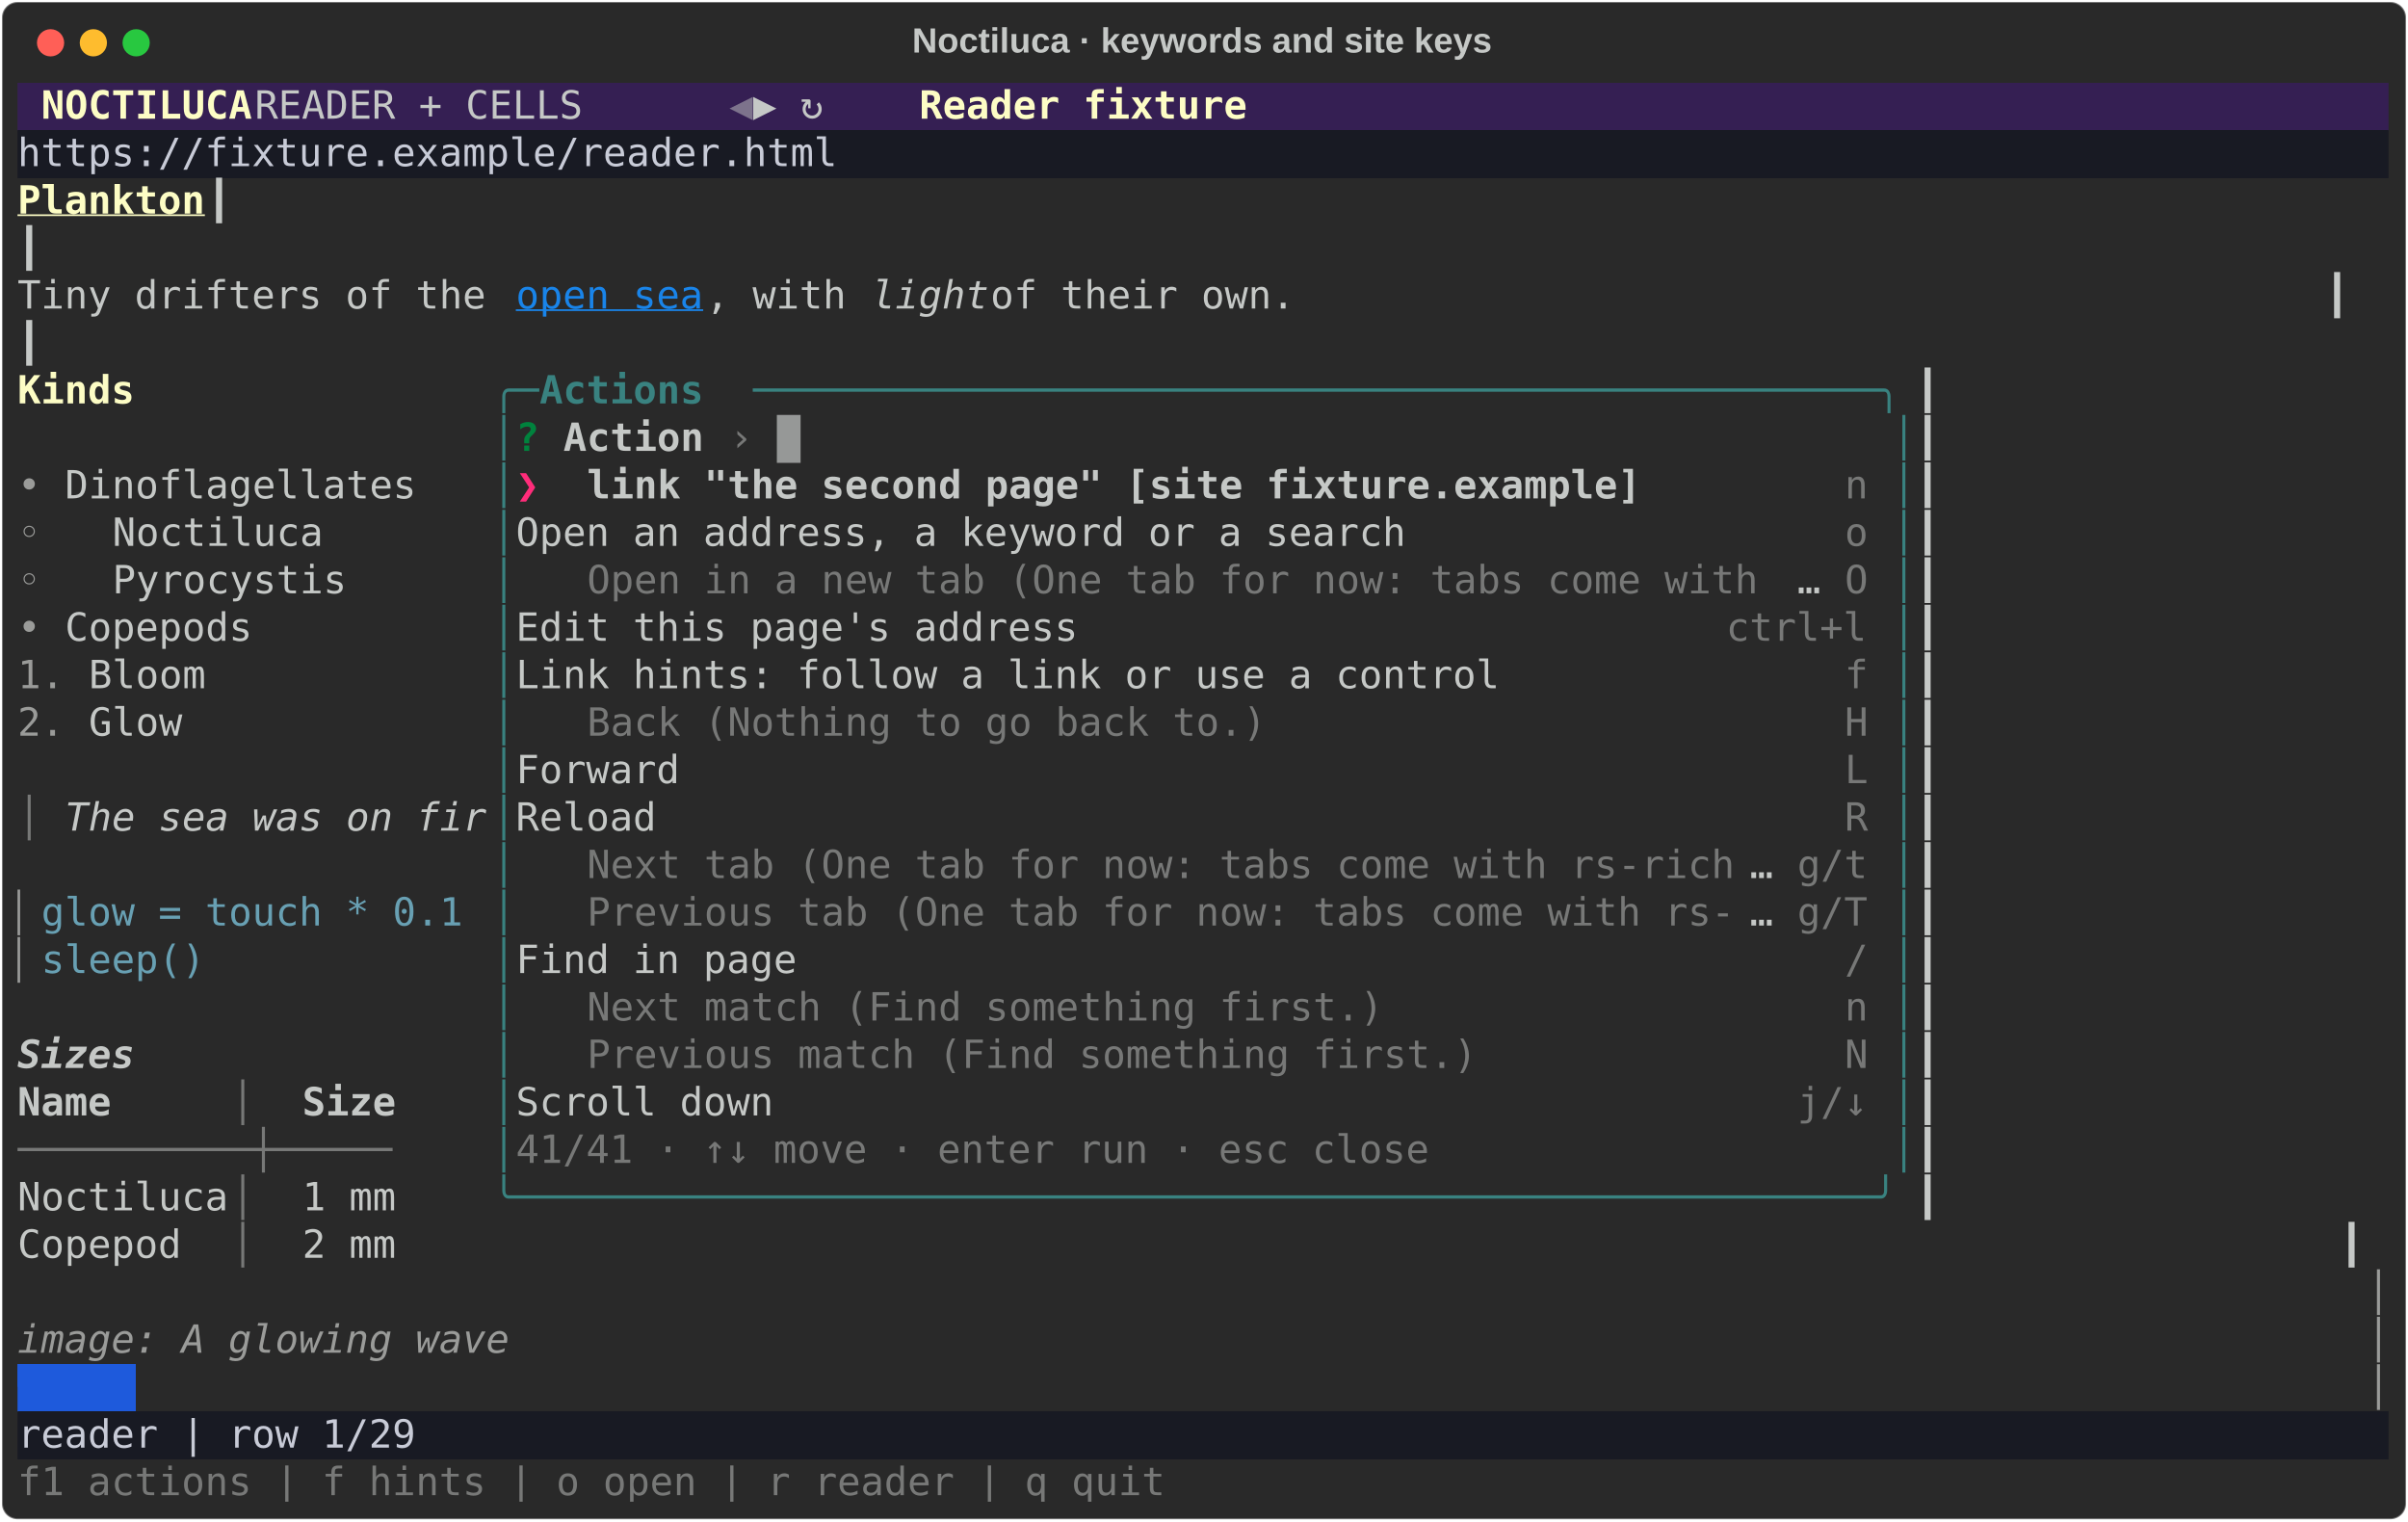
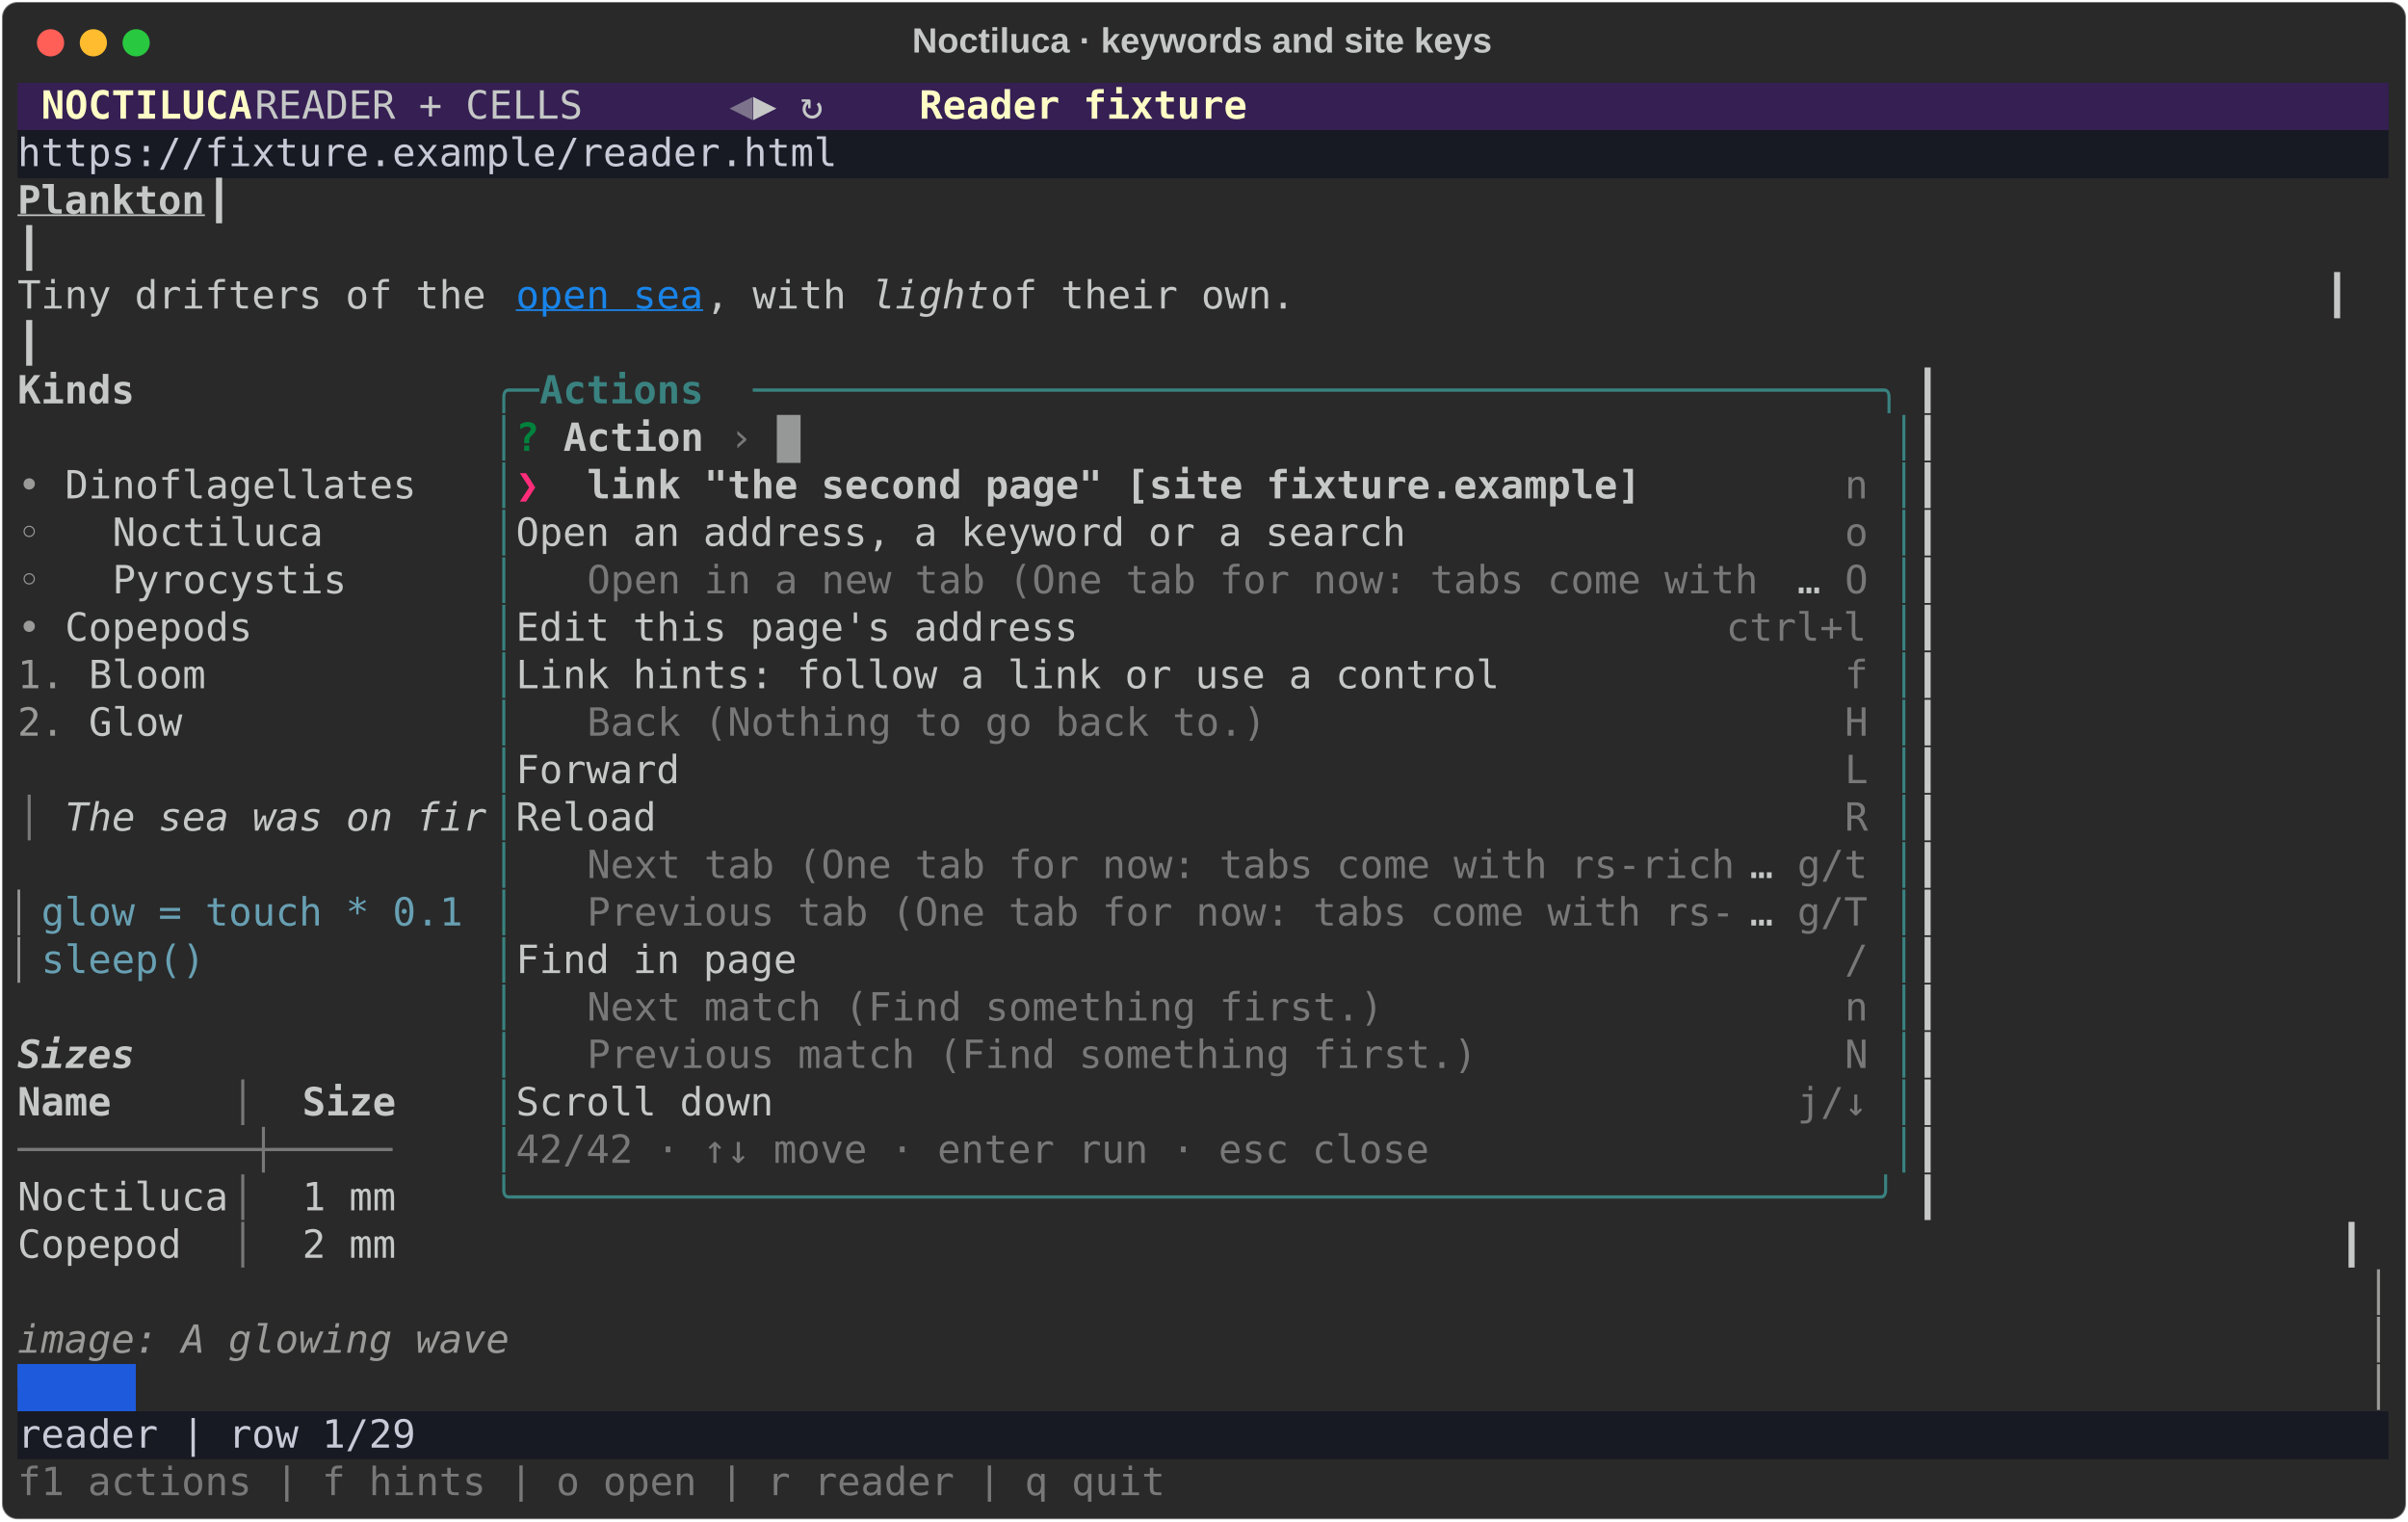
<svg xmlns="http://www.w3.org/2000/svg" class="rich-terminal" viewBox="0 0 1238 782.0">
  <style>

    @font-face {
        font-family: "Fira Code";
        src: local("FiraCode-Regular"),
                url("https://cdnjs.cloudflare.com/ajax/libs/firacode/6.2.0/woff2/FiraCode-Regular.woff2") format("woff2"),
                url("https://cdnjs.cloudflare.com/ajax/libs/firacode/6.2.0/woff/FiraCode-Regular.woff") format("woff");
        font-style: normal;
        font-weight: 400;
    }
    @font-face {
        font-family: "Fira Code";
        src: local("FiraCode-Bold"),
                url("https://cdnjs.cloudflare.com/ajax/libs/firacode/6.2.0/woff2/FiraCode-Bold.woff2") format("woff2"),
                url("https://cdnjs.cloudflare.com/ajax/libs/firacode/6.2.0/woff/FiraCode-Bold.woff") format("woff");
        font-style: bold;
        font-weight: 700;
    }

    .rich-record-matrix {
        font-family: Fira Code, monospace;
        font-size: 20px;
        line-height: 24.4px;
        font-variant-east-asian: full-width;
    }

    .rich-record-title {
        font-size: 18px;
        font-weight: bold;
        font-family: arial;
    }

    .rich-record-r1 { fill: #c5c8c6 }
.rich-record-r2 { fill: #fdfdc5;font-weight: bold }
.rich-record-r3 { fill: #7d738c }
.rich-record-r4 { fill: #c8cbd7 }
- .rich-record-r5 { fill: #fdfdc5;font-weight: bold;text-decoration: underline; }
+ .rich-record-r5 { fill: #c5c8c6;font-weight: bold;text-decoration: underline; }
.rich-record-r6 { fill: #1984e9;text-decoration: underline; }
.rich-record-r7 { fill: #c5c8c6;font-style: italic; }
- .rich-record-r8 { fill: #398280 }
- .rich-record-r9 { fill: #398280;font-weight: bold }
- .rich-record-r10 { fill: #00823d;font-weight: bold }
- .rich-record-r11 { fill: #c5c8c6;font-weight: bold }
+ .rich-record-r8 { fill: #c5c8c6;font-weight: bold }
+ .rich-record-r9 { fill: #398280 }
+ .rich-record-r10 { fill: #398280;font-weight: bold }
+ .rich-record-r11 { fill: #00823d;font-weight: bold }
.rich-record-r12 { fill: #777877 }
.rich-record-r13 { fill: #9a9b99 }
.rich-record-r14 { fill: #ff2c7a;font-weight: bold }
.rich-record-r15 { fill: #68a0b3 }
.rich-record-r16 { fill: #c5c8c6;font-weight: bold;font-style: italic; }
.rich-record-r17 { fill: #9a9b99;font-style: italic; }
.rich-record-r18 { fill: #1e5adc }
    </style>
  <defs>
    <clipPath id="rich-record-clip-terminal">
      <rect x="0" y="0" width="1219.0" height="731.0" />
    </clipPath>
    <clipPath id="rich-record-line-0">
      <rect x="0" y="1.5" width="1220" height="24.65" />
    </clipPath>
    <clipPath id="rich-record-line-1">
      <rect x="0" y="25.9" width="1220" height="24.65" />
    </clipPath>
    <clipPath id="rich-record-line-2">
      <rect x="0" y="50.3" width="1220" height="24.65" />
    </clipPath>
    <clipPath id="rich-record-line-3">
      <rect x="0" y="74.7" width="1220" height="24.65" />
    </clipPath>
    <clipPath id="rich-record-line-4">
      <rect x="0" y="99.1" width="1220" height="24.65" />
    </clipPath>
    <clipPath id="rich-record-line-5">
      <rect x="0" y="123.5" width="1220" height="24.65" />
    </clipPath>
    <clipPath id="rich-record-line-6">
      <rect x="0" y="147.9" width="1220" height="24.65" />
    </clipPath>
    <clipPath id="rich-record-line-7">
      <rect x="0" y="172.3" width="1220" height="24.65" />
    </clipPath>
    <clipPath id="rich-record-line-8">
      <rect x="0" y="196.7" width="1220" height="24.65" />
    </clipPath>
    <clipPath id="rich-record-line-9">
      <rect x="0" y="221.1" width="1220" height="24.65" />
    </clipPath>
    <clipPath id="rich-record-line-10">
      <rect x="0" y="245.5" width="1220" height="24.65" />
    </clipPath>
    <clipPath id="rich-record-line-11">
      <rect x="0" y="269.9" width="1220" height="24.65" />
    </clipPath>
    <clipPath id="rich-record-line-12">
      <rect x="0" y="294.3" width="1220" height="24.65" />
    </clipPath>
    <clipPath id="rich-record-line-13">
      <rect x="0" y="318.7" width="1220" height="24.65" />
    </clipPath>
    <clipPath id="rich-record-line-14">
      <rect x="0" y="343.1" width="1220" height="24.65" />
    </clipPath>
    <clipPath id="rich-record-line-15">
      <rect x="0" y="367.5" width="1220" height="24.65" />
    </clipPath>
    <clipPath id="rich-record-line-16">
      <rect x="0" y="391.9" width="1220" height="24.65" />
    </clipPath>
    <clipPath id="rich-record-line-17">
      <rect x="0" y="416.3" width="1220" height="24.65" />
    </clipPath>
    <clipPath id="rich-record-line-18">
      <rect x="0" y="440.7" width="1220" height="24.65" />
    </clipPath>
    <clipPath id="rich-record-line-19">
      <rect x="0" y="465.1" width="1220" height="24.65" />
    </clipPath>
    <clipPath id="rich-record-line-20">
      <rect x="0" y="489.5" width="1220" height="24.65" />
    </clipPath>
    <clipPath id="rich-record-line-21">
      <rect x="0" y="513.9" width="1220" height="24.65" />
    </clipPath>
    <clipPath id="rich-record-line-22">
      <rect x="0" y="538.3" width="1220" height="24.65" />
    </clipPath>
    <clipPath id="rich-record-line-23">
      <rect x="0" y="562.7" width="1220" height="24.65" />
    </clipPath>
    <clipPath id="rich-record-line-24">
      <rect x="0" y="587.1" width="1220" height="24.65" />
    </clipPath>
    <clipPath id="rich-record-line-25">
      <rect x="0" y="611.5" width="1220" height="24.65" />
    </clipPath>
    <clipPath id="rich-record-line-26">
      <rect x="0" y="635.9" width="1220" height="24.65" />
    </clipPath>
    <clipPath id="rich-record-line-27">
      <rect x="0" y="660.3" width="1220" height="24.65" />
    </clipPath>
    <clipPath id="rich-record-line-28">
      <rect x="0" y="684.7" width="1220" height="24.65" />
    </clipPath>
  </defs>
  <rect fill="#292929" stroke="rgba(255,255,255,0.35)" stroke-width="1" x="1" y="1" width="1236" height="780" rx="8" />
  <text class="rich-record-title" fill="#c5c8c6" text-anchor="middle" x="618" y="27">Noctiluca · keywords and site keys</text>
  <g transform="translate(26,22)">
    <circle cx="0" cy="0" r="7" fill="#ff5f57" />
    <circle cx="22" cy="0" r="7" fill="#febc2e" />
    <circle cx="44" cy="0" r="7" fill="#28c840" />
  </g>
  <g transform="translate(9, 41)" clip-path="url(#rich-record-clip-terminal)">
    <rect fill="#351f53" x="0" y="1.5" width="12.2" height="24.65" shape-rendering="crispEdges" />
    <rect fill="#351f53" x="12.2" y="1.5" width="109.8" height="24.65" shape-rendering="crispEdges" />
    <rect fill="#351f53" x="122" y="1.5" width="244" height="24.65" shape-rendering="crispEdges" />
    <rect fill="#351f53" x="366" y="1.5" width="12.2" height="24.65" shape-rendering="crispEdges" />
    <rect fill="#351f53" x="378.2" y="1.5" width="85.4" height="24.65" shape-rendering="crispEdges" />
    <rect fill="#351f53" x="463.6" y="1.5" width="170.8" height="24.65" shape-rendering="crispEdges" />
    <rect fill="#351f53" x="634.4" y="1.5" width="585.6" height="24.65" shape-rendering="crispEdges" />
    <rect fill="#181a23" x="0" y="25.9" width="1220" height="24.65" shape-rendering="crispEdges" />
    <rect fill="#1e5adc" x="0" y="660.3" width="61" height="24.65" shape-rendering="crispEdges" />
    <rect fill="#181a23" x="0" y="684.7" width="1220" height="24.65" shape-rendering="crispEdges" />
    <g class="rich-record-matrix">
      <text class="rich-record-r2" x="12.2" y="20" textLength="109.8" clip-path="url(#rich-record-line-0)">NOCTILUCA</text>
      <text class="rich-record-r1" x="122" y="20" textLength="244" clip-path="url(#rich-record-line-0)">   READER + CELLS   </text>
      <text class="rich-record-r3" x="366" y="20" textLength="12.2" clip-path="url(#rich-record-line-0)">◀</text>
      <text class="rich-record-r1" x="378.2" y="20" textLength="85.4" clip-path="url(#rich-record-line-0)"> ▶ ↻   </text>
      <text class="rich-record-r2" x="463.6" y="20" textLength="170.8" clip-path="url(#rich-record-line-0)">Reader fixture</text>
      <text class="rich-record-r1" x="1220" y="20" textLength="12.2" clip-path="url(#rich-record-line-0)">
</text>
      <text class="rich-record-r4" x="0" y="44.4" textLength="1220" clip-path="url(#rich-record-line-1)"> https://fixture.example/reader.html                                                                </text>
      <text class="rich-record-r1" x="1220" y="44.4" textLength="12.2" clip-path="url(#rich-record-line-1)">
</text>
      <text class="rich-record-r5" x="0" y="68.8" textLength="97.6" clip-path="url(#rich-record-line-2)">Plankton</text>
      <text class="rich-record-r1" x="97.6" y="68.8" textLength="1122.4" clip-path="url(#rich-record-line-2)">                                                                                           ┃</text>
      <text class="rich-record-r1" x="1220" y="68.8" textLength="12.2" clip-path="url(#rich-record-line-2)">
</text>
      <text class="rich-record-r1" x="0" y="93.2" textLength="1220" clip-path="url(#rich-record-line-3)">                                                                                                   ┃</text>
      <text class="rich-record-r1" x="1220" y="93.2" textLength="12.2" clip-path="url(#rich-record-line-3)">
</text>
      <text class="rich-record-r1" x="0" y="117.6" textLength="256.2" clip-path="url(#rich-record-line-4)">Tiny drifters of the </text>
      <text class="rich-record-r6" x="256.2" y="117.6" textLength="97.6" clip-path="url(#rich-record-line-4)">open sea</text>
      <text class="rich-record-r1" x="353.8" y="117.6" textLength="85.4" clip-path="url(#rich-record-line-4)">, with </text>
      <text class="rich-record-r7" x="439.2" y="117.6" textLength="61" clip-path="url(#rich-record-line-4)">light</text>
      <text class="rich-record-r1" x="500.2" y="117.6" textLength="719.8" clip-path="url(#rich-record-line-4)"> of their own.                                            ┃</text>
      <text class="rich-record-r1" x="1220" y="117.6" textLength="12.2" clip-path="url(#rich-record-line-4)">
</text>
      <text class="rich-record-r1" x="0" y="142" textLength="1220" clip-path="url(#rich-record-line-5)">                                                                                                   ┃</text>
      <text class="rich-record-r1" x="1220" y="142" textLength="12.2" clip-path="url(#rich-record-line-5)">
</text>
-       <text class="rich-record-r2" x="0" y="166.4" textLength="61" clip-path="url(#rich-record-line-6)">Kinds</text>
-       <text class="rich-record-r8" x="244" y="166.4" textLength="24.4" clip-path="url(#rich-record-line-6)">╭─</text>
-       <text class="rich-record-r9" x="268.4" y="166.4" textLength="109.8" clip-path="url(#rich-record-line-6)"> Actions </text>
-       <text class="rich-record-r8" x="378.2" y="166.4" textLength="597.8" clip-path="url(#rich-record-line-6)">────────────────────────────────────────────────╮</text>
+       <text class="rich-record-r8" x="0" y="166.4" textLength="61" clip-path="url(#rich-record-line-6)">Kinds</text>
+       <text class="rich-record-r9" x="244" y="166.4" textLength="24.4" clip-path="url(#rich-record-line-6)">╭─</text>
+       <text class="rich-record-r10" x="268.4" y="166.4" textLength="109.8" clip-path="url(#rich-record-line-6)"> Actions </text>
+       <text class="rich-record-r9" x="378.2" y="166.4" textLength="597.8" clip-path="url(#rich-record-line-6)">────────────────────────────────────────────────╮</text>
      <text class="rich-record-r1" x="976" y="166.4" textLength="244" clip-path="url(#rich-record-line-6)">                   ┃</text>
      <text class="rich-record-r1" x="1220" y="166.4" textLength="12.2" clip-path="url(#rich-record-line-6)">
</text>
-       <text class="rich-record-r8" x="244" y="190.8" textLength="12.2" clip-path="url(#rich-record-line-7)">│</text>
-       <text class="rich-record-r10" x="256.2" y="190.8" textLength="12.2" clip-path="url(#rich-record-line-7)">?</text>
-       <text class="rich-record-r11" x="280.6" y="190.8" textLength="73.2" clip-path="url(#rich-record-line-7)">Action</text>
+       <text class="rich-record-r9" x="244" y="190.8" textLength="12.2" clip-path="url(#rich-record-line-7)">│</text>
+       <text class="rich-record-r11" x="256.2" y="190.8" textLength="12.2" clip-path="url(#rich-record-line-7)">?</text>
+       <text class="rich-record-r8" x="280.6" y="190.8" textLength="73.2" clip-path="url(#rich-record-line-7)">Action</text>
      <text class="rich-record-r12" x="366" y="190.8" textLength="12.2" clip-path="url(#rich-record-line-7)">›</text>
-       <text class="rich-record-r8" x="963.8" y="190.8" textLength="12.2" clip-path="url(#rich-record-line-7)">│</text>
+       <text class="rich-record-r9" x="963.8" y="190.8" textLength="12.2" clip-path="url(#rich-record-line-7)">│</text>
      <text class="rich-record-r1" x="976" y="190.8" textLength="244" clip-path="url(#rich-record-line-7)">                   ┃</text>
      <text class="rich-record-r1" x="1220" y="190.8" textLength="12.2" clip-path="url(#rich-record-line-7)">
</text>
      <text class="rich-record-r13" x="0" y="215.2" textLength="24.4" clip-path="url(#rich-record-line-8)">• </text>
      <text class="rich-record-r1" x="24.4" y="215.2" textLength="219.6" clip-path="url(#rich-record-line-8)">Dinoflagellates   </text>
-       <text class="rich-record-r8" x="244" y="215.2" textLength="12.2" clip-path="url(#rich-record-line-8)">│</text>
+       <text class="rich-record-r9" x="244" y="215.2" textLength="12.2" clip-path="url(#rich-record-line-8)">│</text>
      <text class="rich-record-r14" x="256.2" y="215.2" textLength="24.4" clip-path="url(#rich-record-line-8)">❯ </text>
-       <text class="rich-record-r11" x="292.8" y="215.2" textLength="549" clip-path="url(#rich-record-line-8)">link "the second page" [site fixture.example]</text>
+       <text class="rich-record-r8" x="292.8" y="215.2" textLength="549" clip-path="url(#rich-record-line-8)">link "the second page" [site fixture.example]</text>
      <text class="rich-record-r12" x="939.4" y="215.2" textLength="24.4" clip-path="url(#rich-record-line-8)">n </text>
-       <text class="rich-record-r8" x="963.8" y="215.2" textLength="12.2" clip-path="url(#rich-record-line-8)">│</text>
+       <text class="rich-record-r9" x="963.8" y="215.2" textLength="12.2" clip-path="url(#rich-record-line-8)">│</text>
      <text class="rich-record-r1" x="976" y="215.2" textLength="244" clip-path="url(#rich-record-line-8)">                   ┃</text>
      <text class="rich-record-r1" x="1220" y="215.2" textLength="12.2" clip-path="url(#rich-record-line-8)">
</text>
      <text class="rich-record-r13" x="0" y="239.6" textLength="48.8" clip-path="url(#rich-record-line-9)">  ◦ </text>
      <text class="rich-record-r1" x="48.8" y="239.6" textLength="195.2" clip-path="url(#rich-record-line-9)">Noctiluca       </text>
-       <text class="rich-record-r8" x="244" y="239.6" textLength="12.2" clip-path="url(#rich-record-line-9)">│</text>
+       <text class="rich-record-r9" x="244" y="239.6" textLength="12.2" clip-path="url(#rich-record-line-9)">│</text>
      <text class="rich-record-r1" x="256.2" y="239.6" textLength="683.2" clip-path="url(#rich-record-line-9)">   Open an address, a keyword or a search               </text>
      <text class="rich-record-r12" x="939.4" y="239.6" textLength="24.4" clip-path="url(#rich-record-line-9)">o </text>
-       <text class="rich-record-r8" x="963.8" y="239.6" textLength="12.2" clip-path="url(#rich-record-line-9)">│</text>
+       <text class="rich-record-r9" x="963.8" y="239.6" textLength="12.2" clip-path="url(#rich-record-line-9)">│</text>
      <text class="rich-record-r1" x="976" y="239.6" textLength="244" clip-path="url(#rich-record-line-9)">                   ┃</text>
      <text class="rich-record-r1" x="1220" y="239.6" textLength="12.2" clip-path="url(#rich-record-line-9)">
</text>
      <text class="rich-record-r13" x="0" y="264" textLength="48.8" clip-path="url(#rich-record-line-10)">  ◦ </text>
      <text class="rich-record-r1" x="48.8" y="264" textLength="195.2" clip-path="url(#rich-record-line-10)">Pyrocystis      </text>
-       <text class="rich-record-r8" x="244" y="264" textLength="12.2" clip-path="url(#rich-record-line-10)">│</text>
+       <text class="rich-record-r9" x="244" y="264" textLength="12.2" clip-path="url(#rich-record-line-10)">│</text>
      <text class="rich-record-r12" x="292.8" y="264" textLength="622.2" clip-path="url(#rich-record-line-10)">Open in a new tab (One tab for now: tabs come with </text>
      <text class="rich-record-r1" x="915" y="264" textLength="24.4" clip-path="url(#rich-record-line-10)">… </text>
      <text class="rich-record-r12" x="939.4" y="264" textLength="24.4" clip-path="url(#rich-record-line-10)">O </text>
-       <text class="rich-record-r8" x="963.8" y="264" textLength="12.2" clip-path="url(#rich-record-line-10)">│</text>
+       <text class="rich-record-r9" x="963.8" y="264" textLength="12.2" clip-path="url(#rich-record-line-10)">│</text>
      <text class="rich-record-r1" x="976" y="264" textLength="244" clip-path="url(#rich-record-line-10)">                   ┃</text>
      <text class="rich-record-r1" x="1220" y="264" textLength="12.2" clip-path="url(#rich-record-line-10)">
</text>
      <text class="rich-record-r13" x="0" y="288.4" textLength="24.4" clip-path="url(#rich-record-line-11)">• </text>
      <text class="rich-record-r1" x="24.4" y="288.4" textLength="219.6" clip-path="url(#rich-record-line-11)">Copepods          </text>
-       <text class="rich-record-r8" x="244" y="288.4" textLength="12.2" clip-path="url(#rich-record-line-11)">│</text>
+       <text class="rich-record-r9" x="244" y="288.4" textLength="12.2" clip-path="url(#rich-record-line-11)">│</text>
      <text class="rich-record-r1" x="256.2" y="288.4" textLength="622.2" clip-path="url(#rich-record-line-11)">   Edit this page's address                        </text>
      <text class="rich-record-r12" x="878.4" y="288.4" textLength="85.4" clip-path="url(#rich-record-line-11)">ctrl+l </text>
-       <text class="rich-record-r8" x="963.8" y="288.4" textLength="12.2" clip-path="url(#rich-record-line-11)">│</text>
+       <text class="rich-record-r9" x="963.8" y="288.4" textLength="12.2" clip-path="url(#rich-record-line-11)">│</text>
      <text class="rich-record-r1" x="976" y="288.4" textLength="244" clip-path="url(#rich-record-line-11)">                   ┃</text>
      <text class="rich-record-r1" x="1220" y="288.4" textLength="12.2" clip-path="url(#rich-record-line-11)">
</text>
      <text class="rich-record-r13" x="0" y="312.8" textLength="36.6" clip-path="url(#rich-record-line-12)">1. </text>
      <text class="rich-record-r1" x="36.6" y="312.8" textLength="207.4" clip-path="url(#rich-record-line-12)">Bloom            </text>
-       <text class="rich-record-r8" x="244" y="312.8" textLength="12.2" clip-path="url(#rich-record-line-12)">│</text>
+       <text class="rich-record-r9" x="244" y="312.8" textLength="12.2" clip-path="url(#rich-record-line-12)">│</text>
      <text class="rich-record-r1" x="256.2" y="312.8" textLength="683.2" clip-path="url(#rich-record-line-12)">   Link hints: follow a link or use a control           </text>
      <text class="rich-record-r12" x="939.4" y="312.8" textLength="24.4" clip-path="url(#rich-record-line-12)">f </text>
-       <text class="rich-record-r8" x="963.8" y="312.8" textLength="12.2" clip-path="url(#rich-record-line-12)">│</text>
+       <text class="rich-record-r9" x="963.8" y="312.8" textLength="12.2" clip-path="url(#rich-record-line-12)">│</text>
      <text class="rich-record-r1" x="976" y="312.8" textLength="244" clip-path="url(#rich-record-line-12)">                   ┃</text>
      <text class="rich-record-r1" x="1220" y="312.8" textLength="12.2" clip-path="url(#rich-record-line-12)">
</text>
      <text class="rich-record-r13" x="0" y="337.2" textLength="36.6" clip-path="url(#rich-record-line-13)">2. </text>
      <text class="rich-record-r1" x="36.6" y="337.2" textLength="207.4" clip-path="url(#rich-record-line-13)">Glow             </text>
-       <text class="rich-record-r8" x="244" y="337.2" textLength="12.2" clip-path="url(#rich-record-line-13)">│</text>
+       <text class="rich-record-r9" x="244" y="337.2" textLength="12.2" clip-path="url(#rich-record-line-13)">│</text>
      <text class="rich-record-r12" x="292.8" y="337.2" textLength="353.8" clip-path="url(#rich-record-line-13)">Back (Nothing to go back to.)</text>
      <text class="rich-record-r12" x="939.4" y="337.2" textLength="24.4" clip-path="url(#rich-record-line-13)">H </text>
-       <text class="rich-record-r8" x="963.8" y="337.2" textLength="12.2" clip-path="url(#rich-record-line-13)">│</text>
+       <text class="rich-record-r9" x="963.8" y="337.2" textLength="12.2" clip-path="url(#rich-record-line-13)">│</text>
      <text class="rich-record-r1" x="976" y="337.2" textLength="244" clip-path="url(#rich-record-line-13)">                   ┃</text>
      <text class="rich-record-r1" x="1220" y="337.2" textLength="12.2" clip-path="url(#rich-record-line-13)">
</text>
-       <text class="rich-record-r8" x="244" y="361.6" textLength="12.2" clip-path="url(#rich-record-line-14)">│</text>
+       <text class="rich-record-r9" x="244" y="361.6" textLength="12.2" clip-path="url(#rich-record-line-14)">│</text>
      <text class="rich-record-r1" x="256.2" y="361.6" textLength="683.2" clip-path="url(#rich-record-line-14)">   Forward                                              </text>
      <text class="rich-record-r12" x="939.4" y="361.6" textLength="24.4" clip-path="url(#rich-record-line-14)">L </text>
-       <text class="rich-record-r8" x="963.8" y="361.6" textLength="12.2" clip-path="url(#rich-record-line-14)">│</text>
+       <text class="rich-record-r9" x="963.8" y="361.6" textLength="12.2" clip-path="url(#rich-record-line-14)">│</text>
      <text class="rich-record-r1" x="976" y="361.6" textLength="244" clip-path="url(#rich-record-line-14)">                   ┃</text>
      <text class="rich-record-r1" x="1220" y="361.6" textLength="12.2" clip-path="url(#rich-record-line-14)">
</text>
      <text class="rich-record-r12" x="0" y="386" textLength="24.4" clip-path="url(#rich-record-line-15)">│ </text>
      <text class="rich-record-r7" x="24.4" y="386" textLength="219.6" clip-path="url(#rich-record-line-15)">The sea was on fir</text>
-       <text class="rich-record-r8" x="244" y="386" textLength="12.2" clip-path="url(#rich-record-line-15)">│</text>
+       <text class="rich-record-r9" x="244" y="386" textLength="12.2" clip-path="url(#rich-record-line-15)">│</text>
      <text class="rich-record-r1" x="256.2" y="386" textLength="683.2" clip-path="url(#rich-record-line-15)">   Reload                                               </text>
      <text class="rich-record-r12" x="939.4" y="386" textLength="24.4" clip-path="url(#rich-record-line-15)">R </text>
-       <text class="rich-record-r8" x="963.8" y="386" textLength="12.2" clip-path="url(#rich-record-line-15)">│</text>
+       <text class="rich-record-r9" x="963.8" y="386" textLength="12.2" clip-path="url(#rich-record-line-15)">│</text>
      <text class="rich-record-r1" x="976" y="386" textLength="244" clip-path="url(#rich-record-line-15)">                   ┃</text>
      <text class="rich-record-r1" x="1220" y="386" textLength="12.2" clip-path="url(#rich-record-line-15)">
</text>
-       <text class="rich-record-r8" x="244" y="410.4" textLength="12.2" clip-path="url(#rich-record-line-16)">│</text>
+       <text class="rich-record-r9" x="244" y="410.4" textLength="12.2" clip-path="url(#rich-record-line-16)">│</text>
      <text class="rich-record-r12" x="292.8" y="410.4" textLength="597.8" clip-path="url(#rich-record-line-16)">Next tab (One tab for now: tabs come with rs-rich</text>
      <text class="rich-record-r1" x="890.6" y="410.4" textLength="24.4" clip-path="url(#rich-record-line-16)">… </text>
      <text class="rich-record-r12" x="915" y="410.4" textLength="48.8" clip-path="url(#rich-record-line-16)">g/t </text>
-       <text class="rich-record-r8" x="963.8" y="410.4" textLength="12.2" clip-path="url(#rich-record-line-16)">│</text>
+       <text class="rich-record-r9" x="963.8" y="410.4" textLength="12.2" clip-path="url(#rich-record-line-16)">│</text>
      <text class="rich-record-r1" x="976" y="410.4" textLength="244" clip-path="url(#rich-record-line-16)">                   ┃</text>
      <text class="rich-record-r1" x="1220" y="410.4" textLength="12.2" clip-path="url(#rich-record-line-16)">
</text>
      <text class="rich-record-r13" x="0" y="434.8" textLength="12.2" clip-path="url(#rich-record-line-17)">▏</text>
      <text class="rich-record-r15" x="12.2" y="434.8" textLength="219.6" clip-path="url(#rich-record-line-17)">glow = touch * 0.1</text>
-       <text class="rich-record-r8" x="244" y="434.8" textLength="12.2" clip-path="url(#rich-record-line-17)">│</text>
+       <text class="rich-record-r9" x="244" y="434.8" textLength="12.2" clip-path="url(#rich-record-line-17)">│</text>
      <text class="rich-record-r12" x="292.8" y="434.8" textLength="597.8" clip-path="url(#rich-record-line-17)">Previous tab (One tab for now: tabs come with rs-</text>
      <text class="rich-record-r1" x="890.6" y="434.8" textLength="24.4" clip-path="url(#rich-record-line-17)">… </text>
      <text class="rich-record-r12" x="915" y="434.8" textLength="48.8" clip-path="url(#rich-record-line-17)">g/T </text>
-       <text class="rich-record-r8" x="963.8" y="434.8" textLength="12.2" clip-path="url(#rich-record-line-17)">│</text>
+       <text class="rich-record-r9" x="963.8" y="434.8" textLength="12.2" clip-path="url(#rich-record-line-17)">│</text>
      <text class="rich-record-r1" x="976" y="434.8" textLength="244" clip-path="url(#rich-record-line-17)">                   ┃</text>
      <text class="rich-record-r1" x="1220" y="434.8" textLength="12.2" clip-path="url(#rich-record-line-17)">
</text>
      <text class="rich-record-r13" x="0" y="459.2" textLength="12.2" clip-path="url(#rich-record-line-18)">▏</text>
      <text class="rich-record-r15" x="12.2" y="459.2" textLength="85.4" clip-path="url(#rich-record-line-18)">sleep()</text>
-       <text class="rich-record-r8" x="244" y="459.2" textLength="12.2" clip-path="url(#rich-record-line-18)">│</text>
+       <text class="rich-record-r9" x="244" y="459.2" textLength="12.2" clip-path="url(#rich-record-line-18)">│</text>
      <text class="rich-record-r1" x="256.2" y="459.2" textLength="683.2" clip-path="url(#rich-record-line-18)">   Find in page                                         </text>
      <text class="rich-record-r12" x="939.4" y="459.2" textLength="24.4" clip-path="url(#rich-record-line-18)">/ </text>
-       <text class="rich-record-r8" x="963.8" y="459.2" textLength="12.2" clip-path="url(#rich-record-line-18)">│</text>
+       <text class="rich-record-r9" x="963.8" y="459.2" textLength="12.2" clip-path="url(#rich-record-line-18)">│</text>
      <text class="rich-record-r1" x="976" y="459.2" textLength="244" clip-path="url(#rich-record-line-18)">                   ┃</text>
      <text class="rich-record-r1" x="1220" y="459.2" textLength="12.2" clip-path="url(#rich-record-line-18)">
</text>
-       <text class="rich-record-r8" x="244" y="483.6" textLength="12.2" clip-path="url(#rich-record-line-19)">│</text>
+       <text class="rich-record-r9" x="244" y="483.6" textLength="12.2" clip-path="url(#rich-record-line-19)">│</text>
      <text class="rich-record-r12" x="292.8" y="483.6" textLength="414.8" clip-path="url(#rich-record-line-19)">Next match (Find something first.)</text>
      <text class="rich-record-r12" x="939.4" y="483.6" textLength="24.4" clip-path="url(#rich-record-line-19)">n </text>
-       <text class="rich-record-r8" x="963.8" y="483.6" textLength="12.2" clip-path="url(#rich-record-line-19)">│</text>
+       <text class="rich-record-r9" x="963.8" y="483.6" textLength="12.2" clip-path="url(#rich-record-line-19)">│</text>
      <text class="rich-record-r1" x="976" y="483.6" textLength="244" clip-path="url(#rich-record-line-19)">                   ┃</text>
      <text class="rich-record-r1" x="1220" y="483.6" textLength="12.2" clip-path="url(#rich-record-line-19)">
</text>
      <text class="rich-record-r16" x="0" y="508" textLength="61" clip-path="url(#rich-record-line-20)">Sizes</text>
-       <text class="rich-record-r8" x="244" y="508" textLength="12.2" clip-path="url(#rich-record-line-20)">│</text>
+       <text class="rich-record-r9" x="244" y="508" textLength="12.2" clip-path="url(#rich-record-line-20)">│</text>
      <text class="rich-record-r12" x="292.8" y="508" textLength="463.6" clip-path="url(#rich-record-line-20)">Previous match (Find something first.)</text>
      <text class="rich-record-r12" x="939.4" y="508" textLength="24.4" clip-path="url(#rich-record-line-20)">N </text>
-       <text class="rich-record-r8" x="963.8" y="508" textLength="12.2" clip-path="url(#rich-record-line-20)">│</text>
+       <text class="rich-record-r9" x="963.8" y="508" textLength="12.2" clip-path="url(#rich-record-line-20)">│</text>
      <text class="rich-record-r1" x="976" y="508" textLength="244" clip-path="url(#rich-record-line-20)">                   ┃</text>
      <text class="rich-record-r1" x="1220" y="508" textLength="12.2" clip-path="url(#rich-record-line-20)">
</text>
-       <text class="rich-record-r11" x="0" y="532.4" textLength="48.8" clip-path="url(#rich-record-line-21)">Name</text>
+       <text class="rich-record-r8" x="0" y="532.4" textLength="48.8" clip-path="url(#rich-record-line-21)">Name</text>
      <text class="rich-record-r12" x="109.8" y="532.4" textLength="36.6" clip-path="url(#rich-record-line-21)"> │ </text>
-       <text class="rich-record-r11" x="146.4" y="532.4" textLength="48.8" clip-path="url(#rich-record-line-21)">Size</text>
-       <text class="rich-record-r8" x="244" y="532.4" textLength="12.2" clip-path="url(#rich-record-line-21)">│</text>
+       <text class="rich-record-r8" x="146.4" y="532.4" textLength="48.8" clip-path="url(#rich-record-line-21)">Size</text>
+       <text class="rich-record-r9" x="244" y="532.4" textLength="12.2" clip-path="url(#rich-record-line-21)">│</text>
      <text class="rich-record-r1" x="256.2" y="532.4" textLength="658.8" clip-path="url(#rich-record-line-21)">   Scroll down                                        </text>
      <text class="rich-record-r12" x="915" y="532.4" textLength="48.8" clip-path="url(#rich-record-line-21)">j/↓ </text>
-       <text class="rich-record-r8" x="963.8" y="532.4" textLength="12.2" clip-path="url(#rich-record-line-21)">│</text>
+       <text class="rich-record-r9" x="963.8" y="532.4" textLength="12.2" clip-path="url(#rich-record-line-21)">│</text>
      <text class="rich-record-r1" x="976" y="532.4" textLength="244" clip-path="url(#rich-record-line-21)">                   ┃</text>
      <text class="rich-record-r1" x="1220" y="532.4" textLength="12.2" clip-path="url(#rich-record-line-21)">
</text>
      <text class="rich-record-r12" x="0" y="556.8" textLength="195.2" clip-path="url(#rich-record-line-22)">──────────┼─────</text>
-       <text class="rich-record-r8" x="244" y="556.8" textLength="12.2" clip-path="url(#rich-record-line-22)">│</text>
-       <text class="rich-record-r12" x="256.2" y="556.8" textLength="500.2" clip-path="url(#rich-record-line-22)">  41/41 · ↑↓ move · enter run · esc close</text>
-       <text class="rich-record-r8" x="963.8" y="556.8" textLength="12.2" clip-path="url(#rich-record-line-22)">│</text>
+       <text class="rich-record-r9" x="244" y="556.8" textLength="12.2" clip-path="url(#rich-record-line-22)">│</text>
+       <text class="rich-record-r12" x="256.2" y="556.8" textLength="500.2" clip-path="url(#rich-record-line-22)">  42/42 · ↑↓ move · enter run · esc close</text>
+       <text class="rich-record-r9" x="963.8" y="556.8" textLength="12.2" clip-path="url(#rich-record-line-22)">│</text>
      <text class="rich-record-r1" x="976" y="556.8" textLength="244" clip-path="url(#rich-record-line-22)">                   ┃</text>
      <text class="rich-record-r1" x="1220" y="556.8" textLength="12.2" clip-path="url(#rich-record-line-22)">
</text>
      <text class="rich-record-r1" x="0" y="581.2" textLength="109.8" clip-path="url(#rich-record-line-23)">Noctiluca</text>
      <text class="rich-record-r12" x="109.8" y="581.2" textLength="36.6" clip-path="url(#rich-record-line-23)"> │ </text>
      <text class="rich-record-r1" x="146.4" y="581.2" textLength="97.6" clip-path="url(#rich-record-line-23)">1 mm    </text>
-       <text class="rich-record-r8" x="244" y="581.2" textLength="732" clip-path="url(#rich-record-line-23)">╰──────────────────────────────────────────────────────────╯</text>
+       <text class="rich-record-r9" x="244" y="581.2" textLength="732" clip-path="url(#rich-record-line-23)">╰──────────────────────────────────────────────────────────╯</text>
      <text class="rich-record-r1" x="976" y="581.2" textLength="244" clip-path="url(#rich-record-line-23)">                   ┃</text>
      <text class="rich-record-r1" x="1220" y="581.2" textLength="12.2" clip-path="url(#rich-record-line-23)">
</text>
      <text class="rich-record-r1" x="0" y="605.6" textLength="109.8" clip-path="url(#rich-record-line-24)">Copepod  </text>
      <text class="rich-record-r12" x="109.8" y="605.6" textLength="36.6" clip-path="url(#rich-record-line-24)"> │ </text>
      <text class="rich-record-r1" x="146.4" y="605.6" textLength="1073.6" clip-path="url(#rich-record-line-24)">2 mm                                                                                   ┃</text>
      <text class="rich-record-r1" x="1220" y="605.6" textLength="12.2" clip-path="url(#rich-record-line-24)">
</text>
      <text class="rich-record-r13" x="1207.8" y="630" textLength="12.2" clip-path="url(#rich-record-line-25)">│</text>
      <text class="rich-record-r1" x="1220" y="630" textLength="12.2" clip-path="url(#rich-record-line-25)">
</text>
      <text class="rich-record-r17" x="0" y="654.4" textLength="256.2" clip-path="url(#rich-record-line-26)">image: A glowing wave</text>
      <text class="rich-record-r13" x="1207.8" y="654.4" textLength="12.2" clip-path="url(#rich-record-line-26)">│</text>
      <text class="rich-record-r1" x="1220" y="654.4" textLength="12.2" clip-path="url(#rich-record-line-26)">
</text>
      <text class="rich-record-r18" x="0" y="678.8" textLength="61" clip-path="url(#rich-record-line-27)">▀▀▀▀▀</text>
      <text class="rich-record-r13" x="1207.8" y="678.8" textLength="12.2" clip-path="url(#rich-record-line-27)">│</text>
      <text class="rich-record-r1" x="1220" y="678.8" textLength="12.2" clip-path="url(#rich-record-line-27)">
</text>
      <text class="rich-record-r4" x="0" y="703.2" textLength="1220" clip-path="url(#rich-record-line-28)"> reader | row 1/29                                                                                  </text>
      <text class="rich-record-r1" x="1220" y="703.2" textLength="12.2" clip-path="url(#rich-record-line-28)">
</text>
      <text class="rich-record-r12" x="0" y="727.6" textLength="1220" clip-path="url(#rich-record-line-29)"> f1 actions | f hints | o open | r reader | q quit                                                  </text>
      <rect x="390.4" y="172.3" width="12.2" height="24.65" fill="#c5c8c6" opacity="0.7" />
    </g>
  </g>
</svg>
